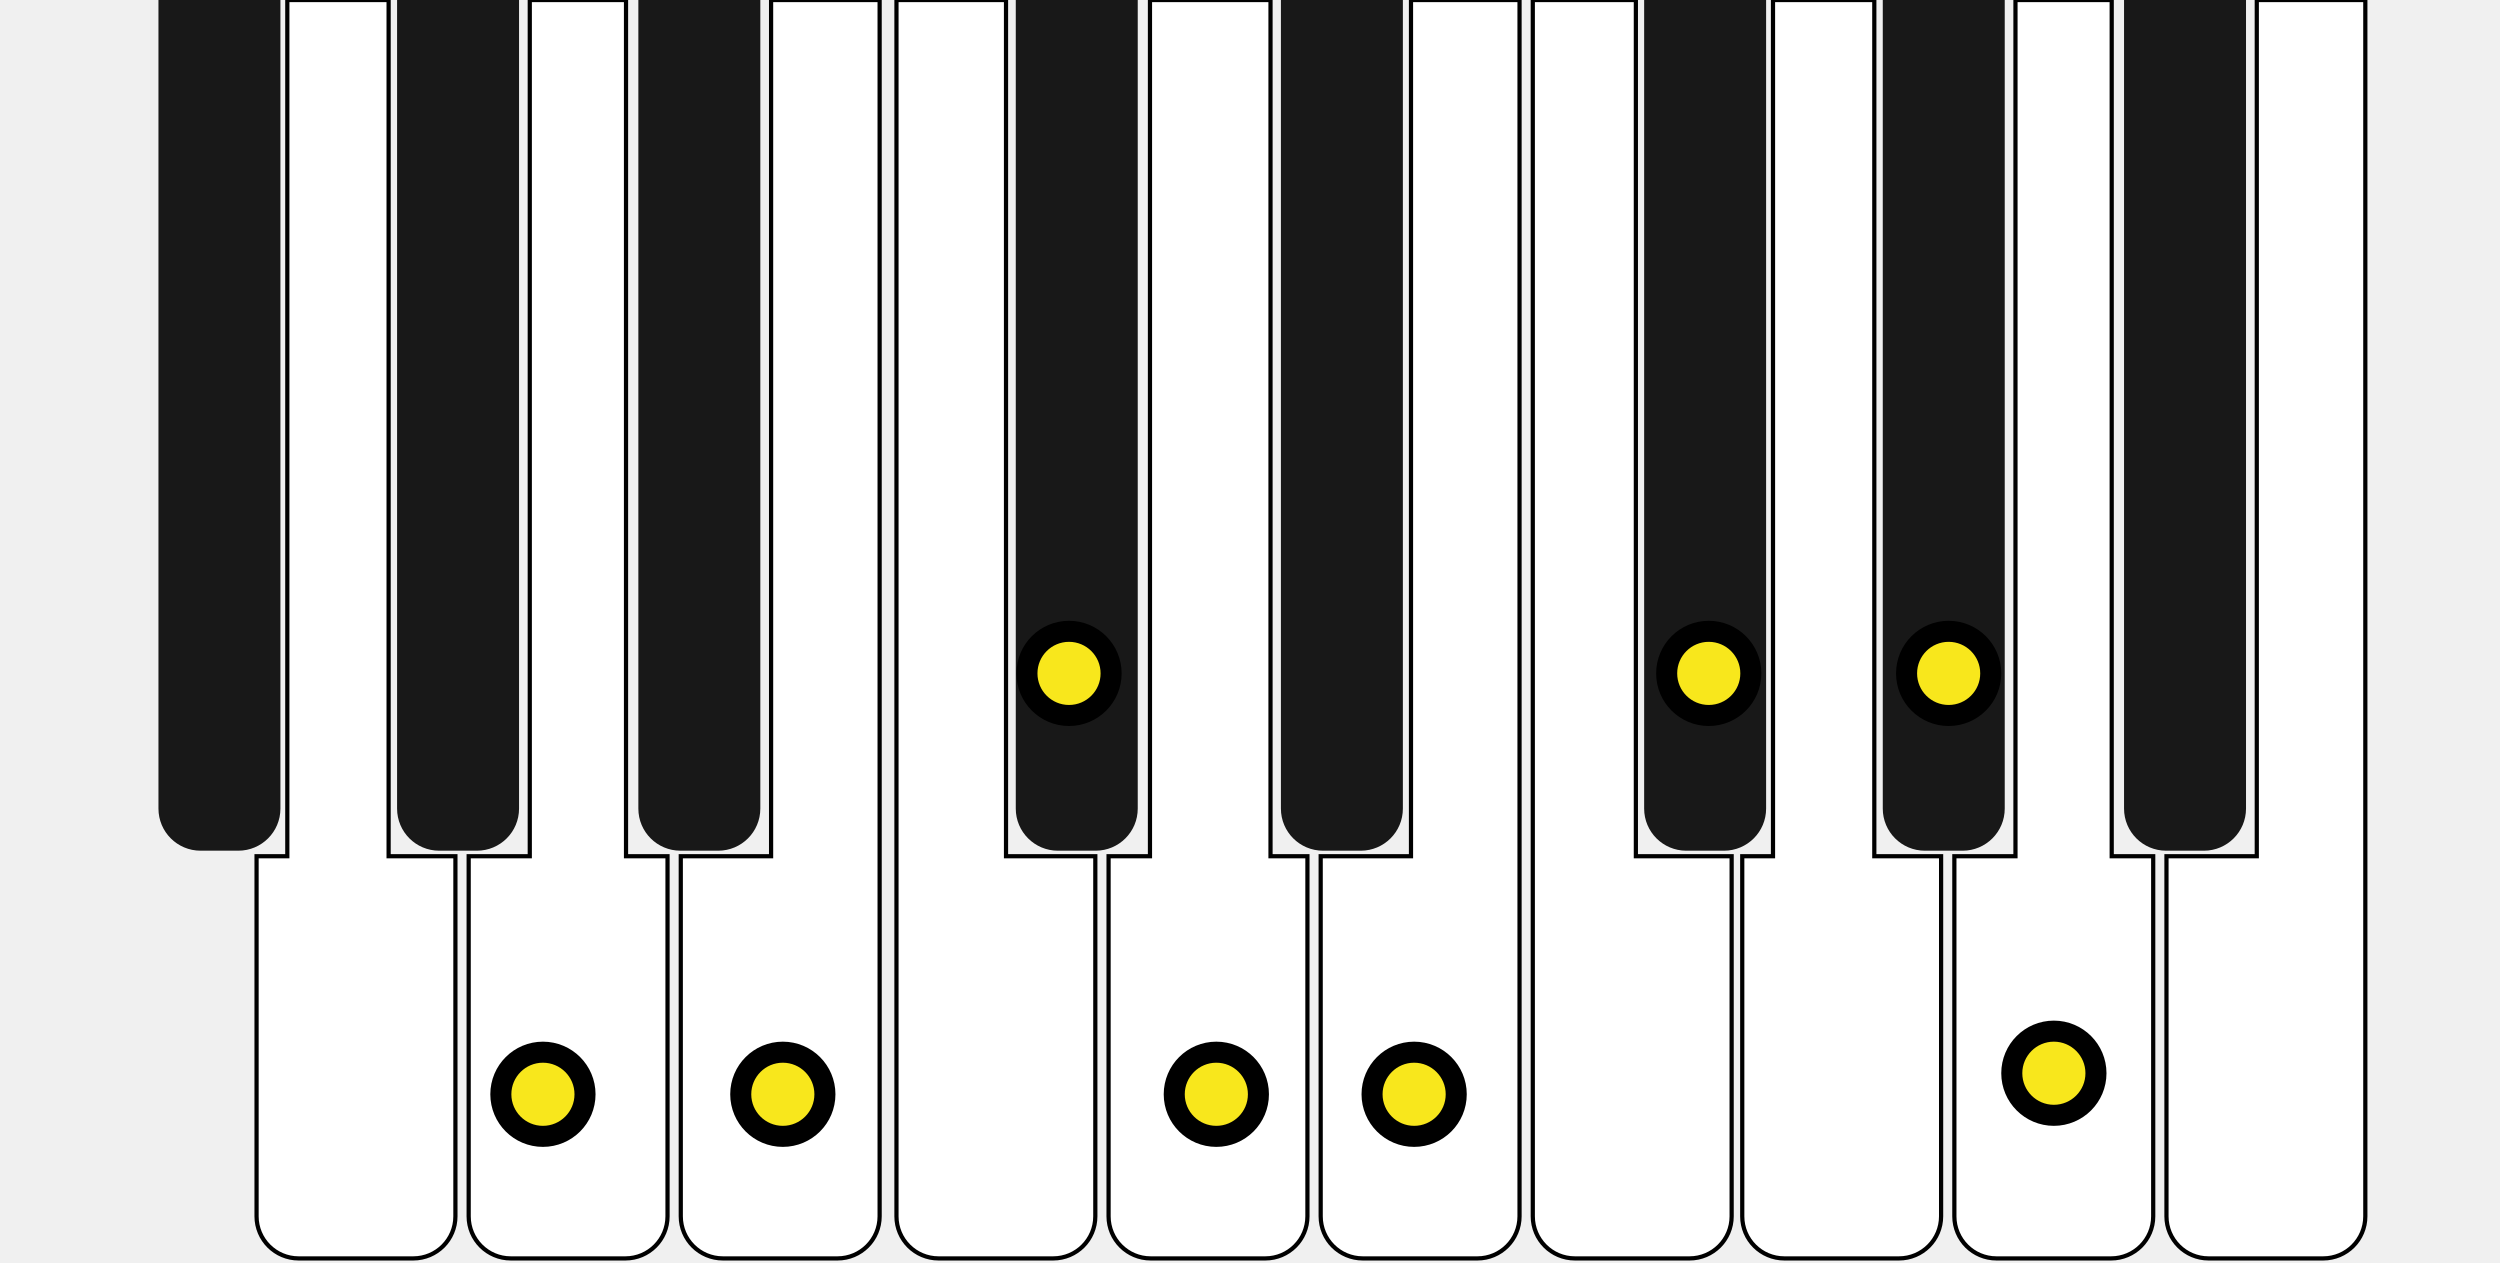
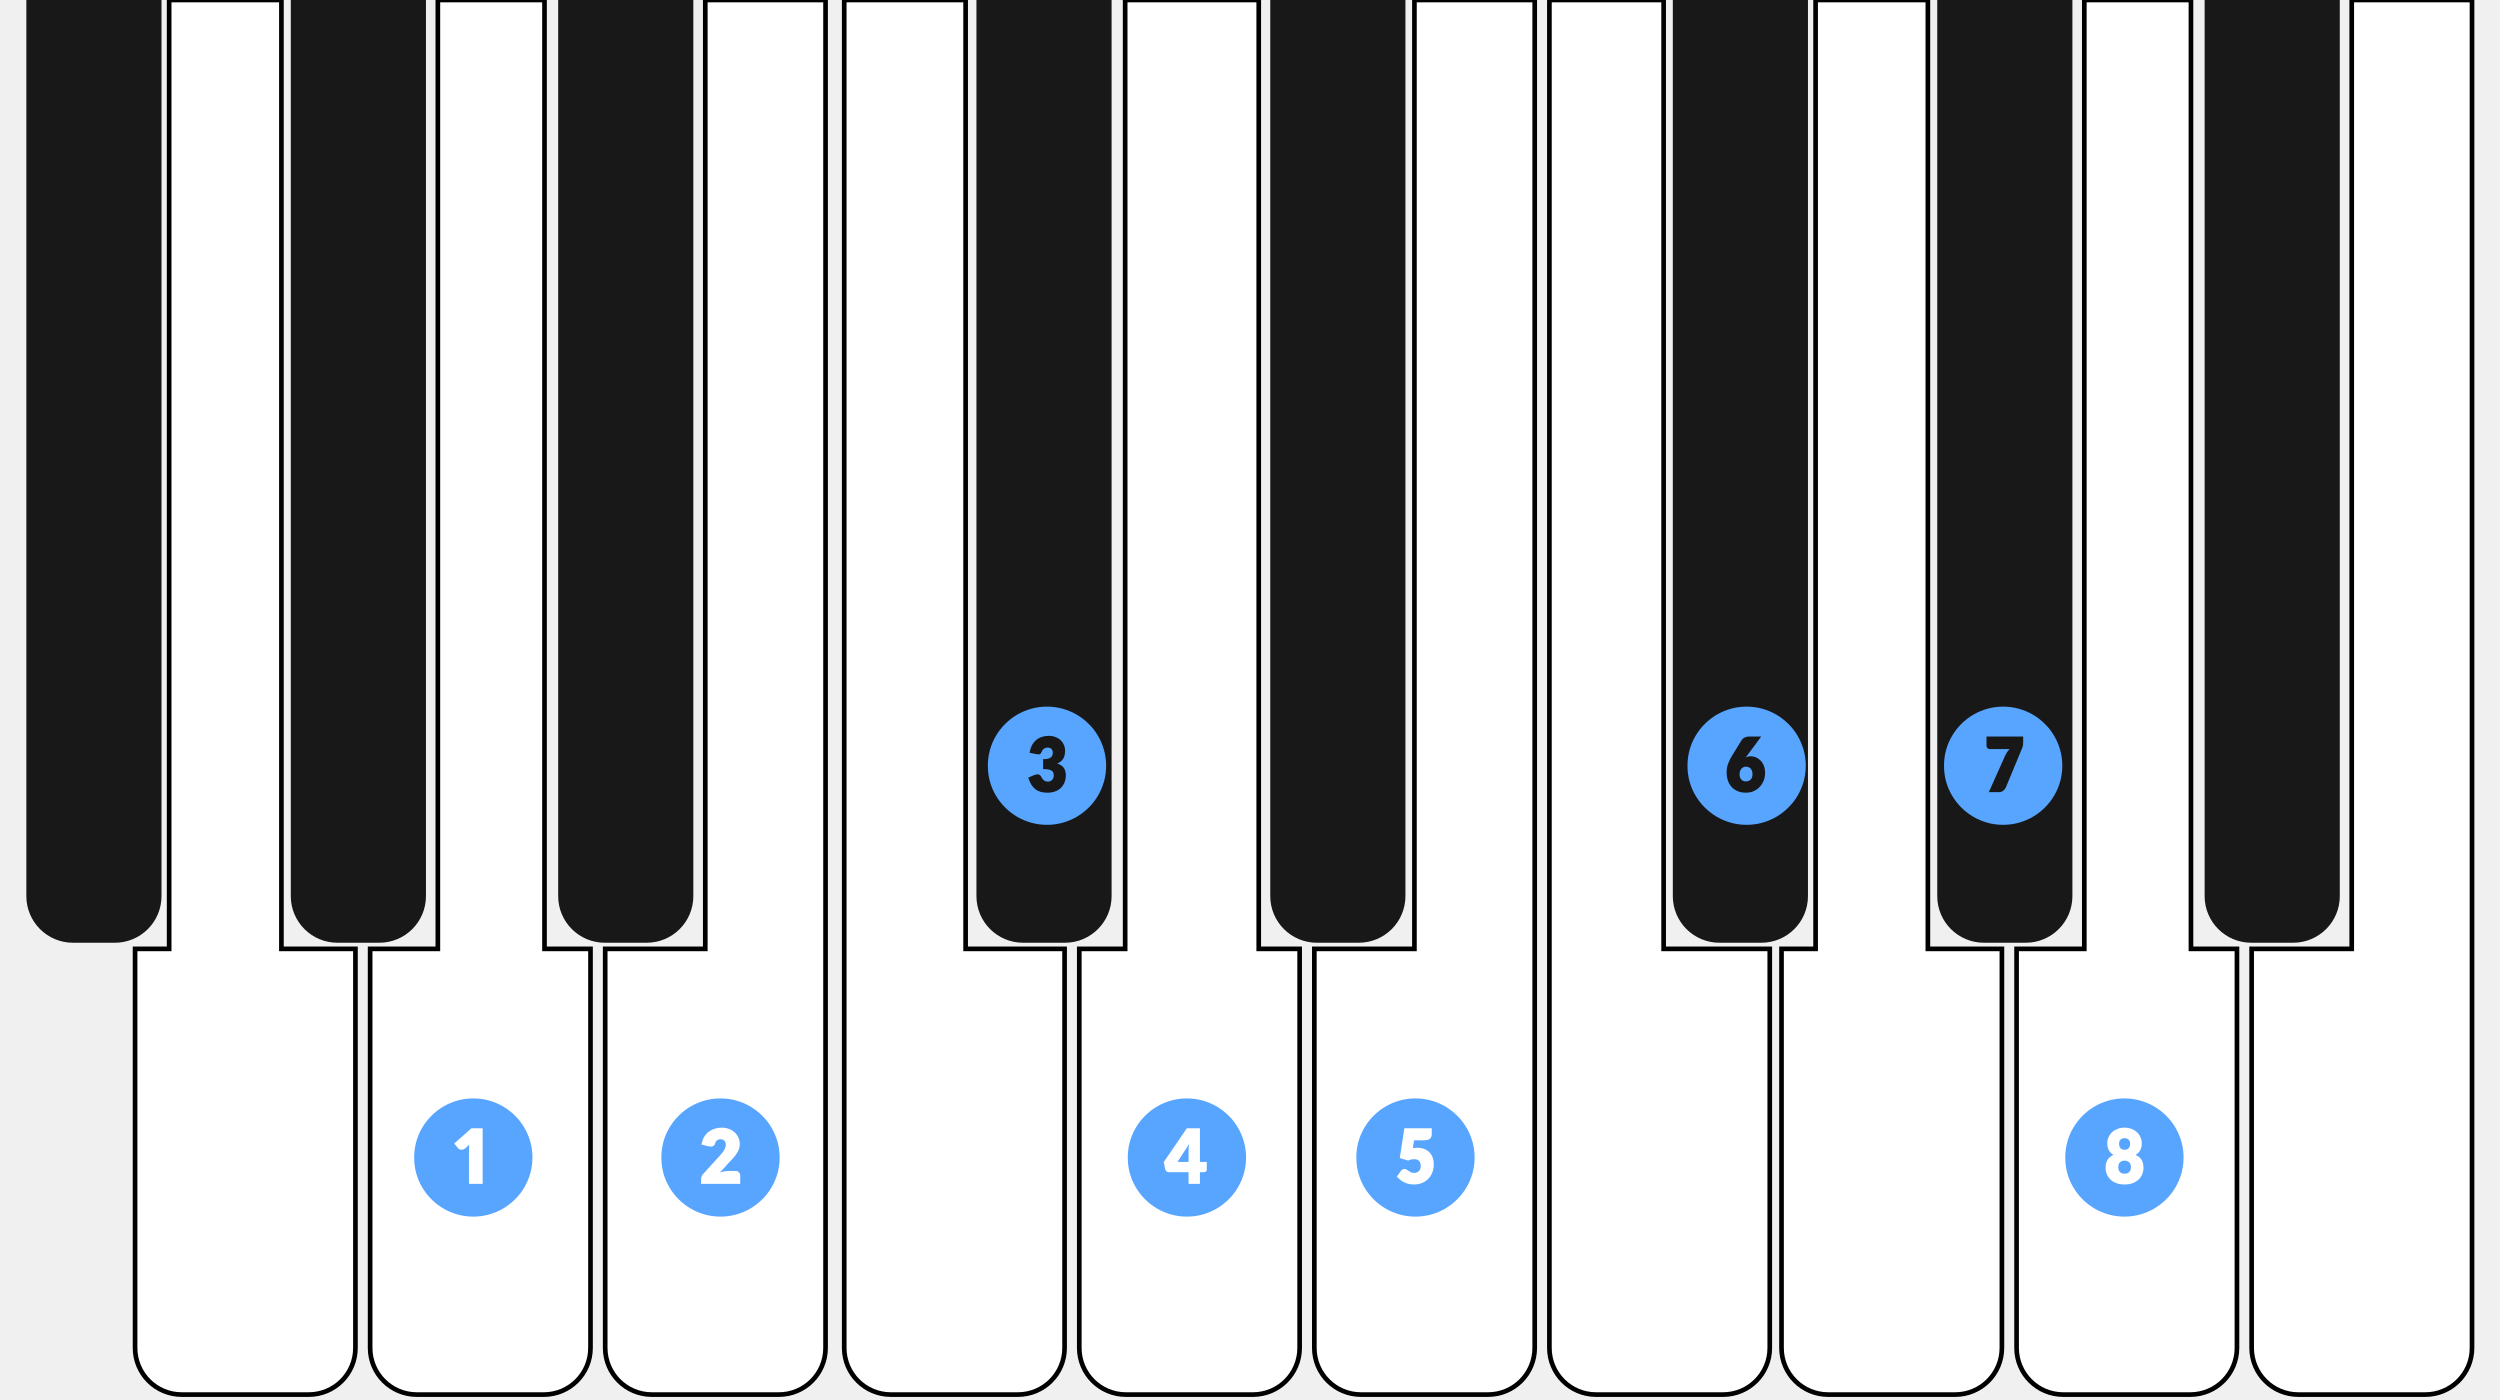
- <svg xmlns="http://www.w3.org/2000/svg" width="594px" height="300px" viewBox="0 0 594 300" version="1.1">
+ <svg xmlns="http://www.w3.org/2000/svg" width="536px" height="300px" viewBox="0 0 536 300" version="1.1">
  <defs />
  <g id="AmajorScale" stroke="none" stroke-width="1" fill="none" fill-rule="evenodd">
-     <g id="Group" transform="translate(-490, 0)">
+     <g id="Group" transform="translate(-522, 0)">
      <g id="Oct-2" transform="translate(350, 0)">
-         <path d="M122.252,-2.84217094e-14 L148.042,-2.84217094e-14 L148.042,203.439 L148.042,289 C148.042,294.523 143.564,299 138.042,299 L110.794,299 C105.271,299 100.794,294.523 100.794,289 L100.794,203.439 L122.252,203.439 L122.252,-2.84217094e-14 Z" id="E" stroke="#000000" fill="#FFFFFF" opacity="0" />
        <path d="M323.211,-2.84217094e-14 L349,-2.84217094e-14 L349,203.439 L349,289 C349,294.523 344.523,299 339,299 L311.753,299 C306.23,299 301.753,294.523 301.753,289 L301.753,203.439 L323.211,203.439 L323.211,-2.84217094e-14 Z" id="B" stroke="#000000" fill="#FFFFFF" />
        <path d="M175.682,0 L151.191,0 L151.191,203.439 L151.191,289 C151.191,294.523 155.668,299 161.191,299 L188.439,299 C193.961,299 198.439,294.523 198.439,289 L198.439,203.439 L175.682,203.439 L175.682,0 Z" id="F" stroke="#000000" fill="#FFFFFF" opacity="0" />
        <path d="M208.265,-2.84217094e-14 L232.335,-2.84217094e-14 L232.335,203.439 L248.206,203.439 L248.206,289 C248.206,294.523 243.729,299 238.206,299 L210.958,299 C205.436,299 200.958,294.523 200.958,289 L200.958,203.439 L208.265,203.439 L208.265,-2.84217094e-14 Z" id="G" stroke="#000000" fill="#FFFFFF" />
        <path d="M265.875,-2.84217094e-14 L288.742,-2.84217094e-14 L288.742,203.439 L298.603,203.439 L298.603,289 C298.603,294.523 294.126,299 288.603,299 L261.356,299 C255.833,299 251.356,294.523 251.356,289 L251.356,203.439 L265.875,203.439 L265.875,-2.84217094e-14 Z" id="A" stroke="#000000" fill="#FFFFFF" />
        <path d="M177.65,0 L206.628,0 L206.628,192.124 C206.628,197.647 202.151,202.124 196.628,202.124 L187.65,202.124 C182.127,202.124 177.65,197.647 177.65,192.124 L177.65,0 Z" id="Gb" fill-opacity="0.9" fill="#000000" />
        <path d="M234.347,0 L263.325,0 L263.325,192.124 C263.325,197.647 258.848,202.124 253.325,202.124 L244.347,202.124 C238.824,202.124 234.347,197.647 234.347,192.124 L234.347,0 Z" id="Ab" fill-opacity="0.9" fill="#000000" />
        <path d="M291.673,0 L320.652,0 L320.652,192.124 C320.652,197.647 316.174,202.124 310.652,202.124 L301.673,202.124 C296.15,202.124 291.673,197.647 291.673,192.124 L291.673,0 Z" id="Bb" fill-opacity="0.9" fill="#000000" />
      </g>
      <g id="Oct-3" transform="translate(703, 0)">
        <path d="M0,0 L26.029,0 L26.029,203.439 L47.247,203.439 L47.247,289 C47.247,294.523 42.77,299 37.247,299 L10,299 C4.477,299 2.45271059e-15,294.523 1.77635684e-15,289 L0,0 Z" id="C" stroke="#000000" fill="#FFFFFF" />
        <path d="M60.233,-2.84217094e-14 L88.874,-2.84217094e-14 L88.874,203.439 L97.644,203.439 L97.644,289 C97.644,294.523 93.167,299 87.644,299 L60.397,299 C54.874,299 50.397,294.523 50.397,289 L50.397,203.439 L60.233,203.439 L60.233,-2.84217094e-14 Z" id="D" stroke="#000000" fill="#FFFFFF" />
        <path d="M122.252,-2.84217094e-14 L148.042,-2.84217094e-14 L148.042,203.439 L148.042,289 C148.042,294.523 143.564,299 138.042,299 L110.794,299 C105.271,299 100.794,294.523 100.794,289 L100.794,203.439 L122.252,203.439 L122.252,-2.84217094e-14 Z" id="E" stroke="#000000" fill="#FFFFFF" />
        <path d="M323.211,-2.84217094e-14 L349,-2.84217094e-14 L349,203.439 L349,289 C349,294.523 344.523,299 339,299 L311.753,299 C306.23,299 301.753,294.523 301.753,289 L301.753,203.439 L323.211,203.439 L323.211,-2.84217094e-14 Z" id="B" stroke="#000000" fill="#FFFFFF" />
        <path d="M175.682,0 L151.191,0 L151.191,203.439 L151.191,289 C151.191,294.523 155.668,299 161.191,299 L188.439,299 C193.961,299 198.439,294.523 198.439,289 L198.439,203.439 L175.682,203.439 L175.682,0 Z" id="F" stroke="#000000" fill="#FFFFFF" />
        <path d="M208.265,-2.84217094e-14 L232.335,-2.84217094e-14 L232.335,203.439 L248.206,203.439 L248.206,289 C248.206,294.523 243.729,299 238.206,299 L210.958,299 C205.436,299 200.958,294.523 200.958,289 L200.958,203.439 L208.265,203.439 L208.265,-2.84217094e-14 Z" id="G" stroke="#000000" fill="#FFFFFF" />
        <path d="M265.875,-2.84217094e-14 L288.742,-2.84217094e-14 L288.742,203.439 L298.603,203.439 L298.603,289 C298.603,294.523 294.126,299 288.603,299 L261.356,299 C255.833,299 251.356,294.523 251.356,289 L251.356,203.439 L265.875,203.439 L265.875,-2.84217094e-14 Z" id="A" stroke="#000000" fill="#FFFFFF" />
        <path d="M28.348,0 L57.327,0 L57.327,192.124 C57.327,197.647 52.85,202.124 47.327,202.124 L38.348,202.124 C32.826,202.124 28.348,197.647 28.348,192.124 L28.348,0 Z" id="Db" fill-opacity="0.9" fill="#000000" />
        <path d="M91.345,0 L120.323,0 L120.323,192.124 C120.323,197.647 115.846,202.124 110.323,202.124 L101.345,202.124 C95.822,202.124 91.345,197.647 91.345,192.124 L91.345,0 Z" id="Eb" fill-opacity="0.9" fill="#000000" />
        <path d="M177.65,0 L206.628,0 L206.628,192.124 C206.628,197.647 202.151,202.124 196.628,202.124 L187.65,202.124 C182.127,202.124 177.65,197.647 177.65,192.124 L177.65,0 Z" id="Gb" fill-opacity="0.9" fill="#000000" />
        <path d="M234.347,0 L263.325,0 L263.325,192.124 C263.325,197.647 258.848,202.124 253.325,202.124 L244.347,202.124 C238.824,202.124 234.347,197.647 234.347,192.124 L234.347,0 Z" id="Ab" fill-opacity="0.9" fill="#000000" />
        <path d="M291.673,0 L320.652,0 L320.652,192.124 C320.652,197.647 316.174,202.124 310.652,202.124 L301.673,202.124 C296.15,202.124 291.673,197.647 291.673,192.124 L291.673,0 Z" id="Bb" fill-opacity="0.9" fill="#000000" />
      </g>
    </g>
-     <g id="dot" transform="translate(478, 245)" fill="#F8E71C" stroke="#000000" stroke-width="5">
-       <circle id="Oval" cx="10" cy="10" r="10" />
-     </g>
-     <g id="dot" transform="translate(326, 250)" fill="#F8E71C" stroke="#000000" stroke-width="5">
-       <circle id="Oval" cx="10" cy="10" r="10" />
-     </g>
-     <g id="dot" transform="translate(279, 250)" fill="#F8E71C" stroke="#000000" stroke-width="5">
-       <circle id="Oval" cx="10" cy="10" r="10" />
-     </g>
-     <g id="dot" transform="translate(119, 250)" fill="#F8E71C" stroke="#000000" stroke-width="5">
-       <circle id="Oval" cx="10" cy="10" r="10" />
-     </g>
-     <g id="dot" transform="translate(453, 150)" fill="#F8E71C" stroke="#000000" stroke-width="5">
-       <circle id="Oval" cx="10" cy="10" r="10" />
-     </g>
-     <g id="dot" transform="translate(396, 150)" fill="#F8E71C" stroke="#000000" stroke-width="5">
-       <circle id="Oval" cx="10" cy="10" r="10" />
-     </g>
-     <g id="dot" transform="translate(244, 150)" fill="#F8E71C" stroke="#000000" stroke-width="5">
-       <circle id="Oval" cx="10" cy="10" r="10" />
-     </g>
-     <g id="dot" transform="translate(176, 250)" fill="#F8E71C" stroke="#000000" stroke-width="5">
-       <circle id="Oval" cx="10" cy="10" r="10" />
-     </g>
+     <text id="❶" font-family="Lato-BlackItalic, Lato" font-size="24" font-style="italic" font-weight="700" fill="#57A5FF">
+       <tspan x="88" y="256">❶</tspan>
+     </text>
+     <text id="❷" font-family="Lato-BlackItalic, Lato" font-size="24" font-style="italic" font-weight="700" fill="#57A5FF">
+       <tspan x="141" y="256">❷</tspan>
+     </text>
+     <text id="❸" font-family="Lato-BlackItalic, Lato" font-size="24" font-style="italic" font-weight="700" fill="#57A5FF">
+       <tspan x="211" y="172">❸</tspan>
+     </text>
+     <text id="❹" font-family="Lato-BlackItalic, Lato" font-size="24" font-style="italic" font-weight="700" fill="#57A5FF">
+       <tspan x="241" y="256">❹</tspan>
+     </text>
+     <text id="❺" font-family="Lato-BlackItalic, Lato" font-size="24" font-style="italic" font-weight="700" fill="#57A5FF">
+       <tspan x="290" y="256">❺</tspan>
+     </text>
+     <text id="❻" font-family="Lato-BlackItalic, Lato" font-size="24" font-style="italic" font-weight="700" fill="#57A5FF">
+       <tspan x="361" y="172">❻</tspan>
+     </text>
+     <text id="❼" font-family="Lato-BlackItalic, Lato" font-size="24" font-style="italic" font-weight="700" fill="#57A5FF">
+       <tspan x="416" y="172">❼</tspan>
+     </text>
+     <text id="❽" font-family="Lato-BlackItalic, Lato" font-size="24" font-style="italic" font-weight="700" fill="#57A5FF">
+       <tspan x="442" y="256">❽</tspan>
+     </text>
  </g>
</svg>
